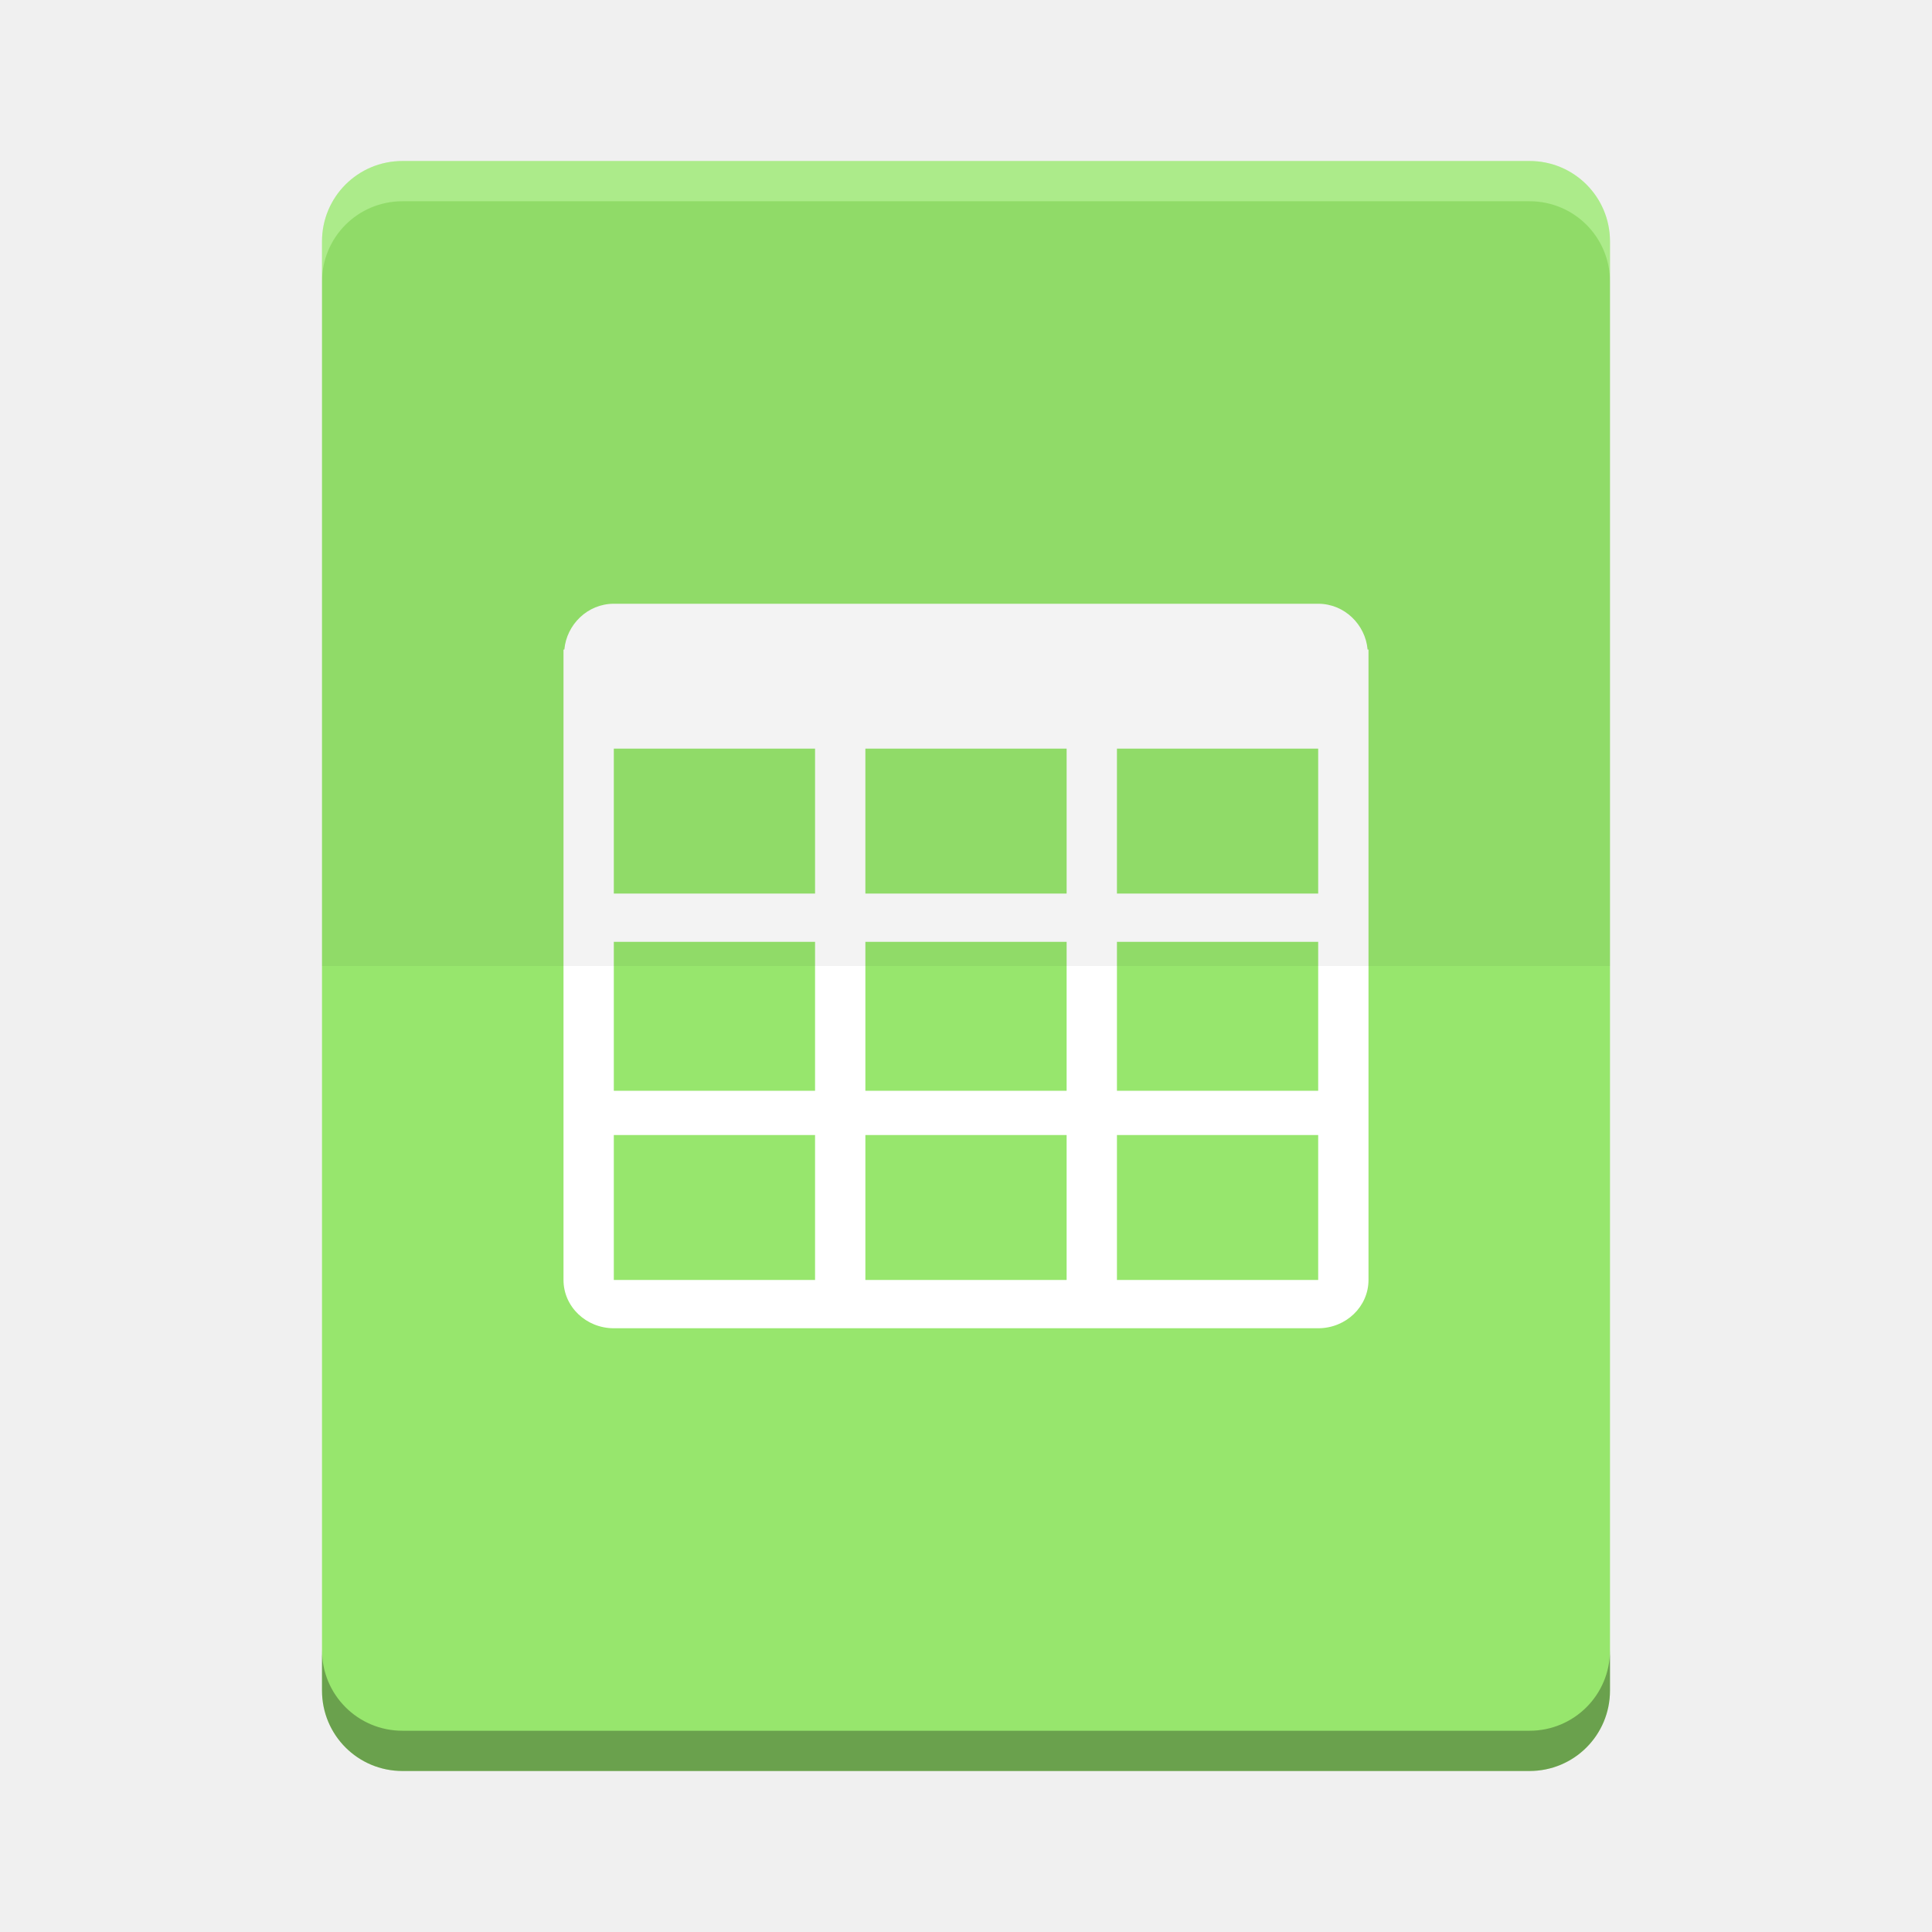
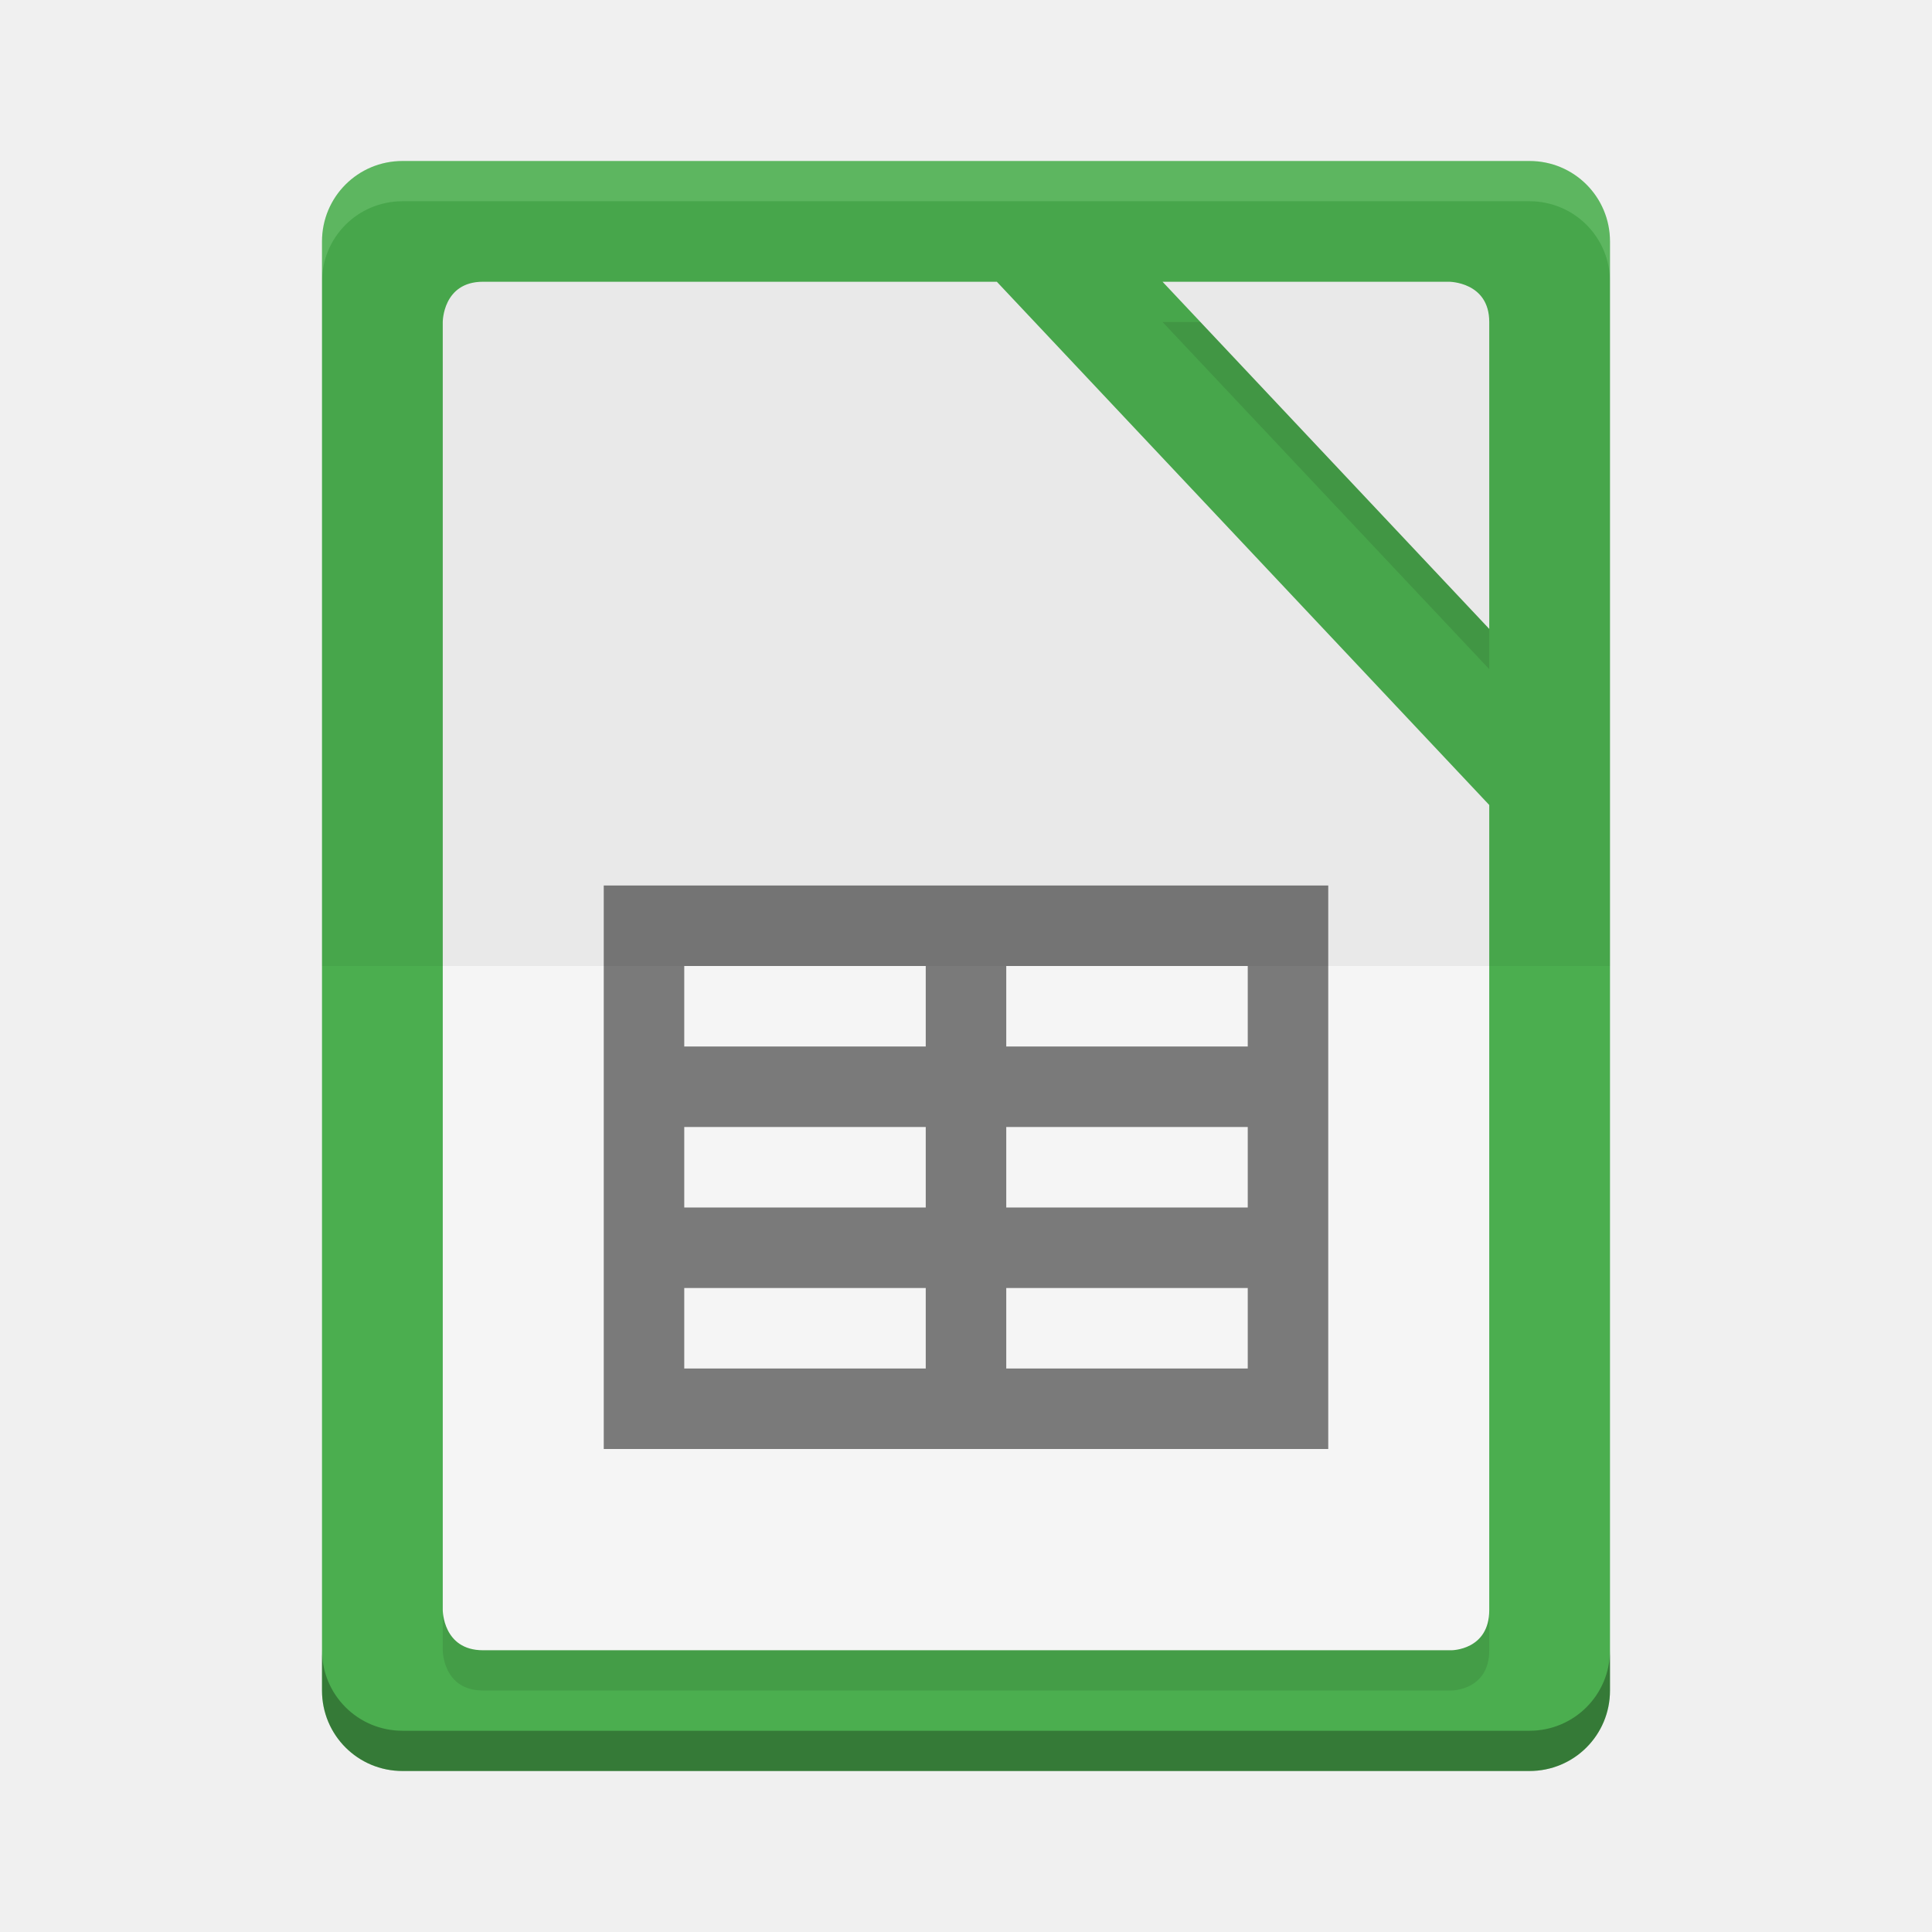
<svg xmlns="http://www.w3.org/2000/svg" id="svg2817" height="48" width="48" version="1.0">
+   <defs id="defs230" />
  <text id="text4087-2-6-5" opacity=".8" font-size="12.666px" xml:space="preserve" y="10.813" x="877.226" font-family="'Bitstream Vera Sans'" fill="#000000">
    <tspan id="tspan4089-7-2-9" y="10.813" x="877.226" />
  </text>
  <text id="text4087-2-6-5-5" opacity=".8" font-size="12.666px" xml:space="preserve" y="-29.929" x="901.187" font-family="'Bitstream Vera Sans'" fill="#000000">
    <tspan id="tspan4089-7-2-9-6" y="-29.929" x="901.187" />
  </text>
  <text id="text4087-2-6-5-2" opacity=".8" font-size="12.666px" xml:space="preserve" y="-60.007" x="-569.371" font-family="'Bitstream Vera Sans'" fill="#000000">
    <tspan id="tspan4089-7-2-9-2" y="-60.007" x="-569.371" />
  </text>
  <text id="text4087-2-6-5-59" opacity=".8" font-size="12.666px" xml:space="preserve" y="685.546" x="-2393.057" font-family="'Bitstream Vera Sans'" fill="#000000">
    <tspan id="tspan4089-7-2-9-4" y="685.546" x="-2393.057" />
  </text>
  <text id="text4087-2-6-5-1" opacity=".8" font-size="12.666px" xml:space="preserve" y="-445.328" x="-454.88" font-family="'Bitstream Vera Sans'" fill="#000000">
    <tspan id="tspan4089-7-2-9-7" y="-445.328" x="-454.88" />
  </text>
  <text id="text4087-2-6-5-7" opacity=".8" font-size="12.666px" xml:space="preserve" y="-858.798" x="352.722" font-family="'Bitstream Vera Sans'" fill="#000000">
    <tspan id="tspan4089-7-2-9-1" y="-858.798" x="352.722" />
  </text>
  <text id="text4087-2-6-5-5-3" opacity=".8" font-size="12.666px" xml:space="preserve" y="-899.54" x="376.683" font-family="'Bitstream Vera Sans'" fill="#000000">
    <tspan id="tspan4089-7-2-9-6-5" y="-899.54" x="376.683" />
  </text>
  <text id="text4087-2-6-5-3" opacity=".8" font-size="12.666px" xml:space="preserve" y="-906.75" x="-1114.78" font-family="'Bitstream Vera Sans'" fill="#000000">
    <tspan id="tspan4089-7-2-9-18" y="-906.75" x="-1114.78" />
  </text>
  <text id="text4087-2-6-5-4" opacity=".8" font-size="12.666px" xml:space="preserve" y="-1179.984" x="345.763" font-family="'Bitstream Vera Sans'" fill="#000000">
    <tspan id="tspan4089-7-2-9-9" y="-1179.984" x="345.763" />
  </text>
  <text id="text4087-2-6-5-7-1" opacity=".8" font-size="12.666px" xml:space="preserve" y="-553.293" x="1831.886" font-family="'Bitstream Vera Sans'" fill="#000000">
    <tspan id="tspan4089-7-2-9-1-8" y="-553.293" x="1831.886" />
  </text>
  <text id="text4087-2-6-5-5-5" opacity=".8" font-size="12.666px" xml:space="preserve" y="-594.034" x="1855.847" font-family="'Bitstream Vera Sans'" fill="#000000">
    <tspan id="tspan4089-7-2-9-6-9" y="-594.034" x="1855.847" />
  </text>
  <text id="text4087-2-6-5-75" opacity=".8" font-size="12.666px" xml:space="preserve" y="-601.244" x="364.384" font-family="'Bitstream Vera Sans'" fill="#000000">
    <tspan id="tspan4089-7-2-9-3" y="-601.244" x="364.384" />
  </text>
  <text id="text4087-2-6-5-4-8" opacity=".8" font-size="12.666px" xml:space="preserve" y="-874.478" x="1824.927" font-family="'Bitstream Vera Sans'" fill="#000000">
    <tspan id="tspan4089-7-2-9-9-8" y="-874.478" x="1824.927" />
  </text>
  <text id="text4087-2-6-5-45" opacity=".8" font-size="12.666px" xml:space="preserve" y="-649.336" x="-573.433" font-family="'Bitstream Vera Sans'" fill="#000000">
    <tspan id="tspan4089-7-2-9-75" y="-649.336" x="-573.433" />
  </text>
  <text id="text4087-2-6-5-59-7" opacity=".8" font-size="12.666px" xml:space="preserve" y="96.218" x="-2397.118" font-family="'Bitstream Vera Sans'" fill="#000000">
    <tspan id="tspan4089-7-2-9-4-0" y="96.218" x="-2397.118" />
  </text>
  <text id="text4087-2-6-5-8" opacity=".8" font-size="12.666px" xml:space="preserve" y="189.09" x="-682.363" font-family="'Bitstream Vera Sans'" fill="#000000">
    <tspan id="tspan4089-7-2-9-19" y="189.09" x="-682.363" />
  </text>
  <text id="text4087-2-6-5-7-5" opacity=".8" font-size="12.666px" xml:space="preserve" y="9.908" x="426.662" font-family="'Bitstream Vera Sans'" fill="#000000">
    <tspan id="tspan4089-7-2-9-1-2" y="9.908" x="426.662" />
  </text>
  <text id="text4087-2-6-5-5-0" opacity=".8" font-size="12.666px" xml:space="preserve" y="-30.834" x="450.622" font-family="'Bitstream Vera Sans'" fill="#000000">
    <tspan id="tspan4089-7-2-9-6-2" y="-30.834" x="450.622" />
  </text>
  <text id="text4087-2-6-5-26" opacity=".8" font-size="12.666px" xml:space="preserve" y="-38.044" x="-1040.841" font-family="'Bitstream Vera Sans'" fill="#000000">
    <tspan id="tspan4089-7-2-9-90" y="-38.044" x="-1040.841" />
  </text>
  <text id="text4087-2-6-5-4-3" opacity=".8" font-size="12.666px" xml:space="preserve" y="-311.278" x="419.702" font-family="'Bitstream Vera Sans'" fill="#000000">
    <tspan id="tspan4089-7-2-9-9-5" y="-311.278" x="419.702" />
  </text>
  <text id="text4087-2-6-5-55" opacity=".8" font-size="12.666px" xml:space="preserve" y="-40.758" x="-608.033" font-family="'Bitstream Vera Sans'" fill="#000000">
    <tspan id="tspan4089-7-2-9-32" y="-40.758" x="-608.033" />
  </text>
  <text id="text4087-2-6-5-59-9" opacity=".8" font-size="12.666px" xml:space="preserve" y="704.795" x="-2431.718" font-family="'Bitstream Vera Sans'" fill="#000000">
    <tspan id="tspan4089-7-2-9-4-1" y="704.795" x="-2431.718" />
  </text>
  <text id="text4087-2-6-5-1-8" opacity=".8" font-size="12.666px" xml:space="preserve" y="-902.289" x="-456.939" font-family="'Bitstream Vera Sans'" fill="#000000">
    <tspan id="tspan4089-7-2-9-7-8" y="-902.289" x="-456.939" />
  </text>
  <text id="text4087-2-6-5-7-8" opacity=".8" font-size="12.666px" xml:space="preserve" y="-1315.759" x="350.663" font-family="'Bitstream Vera Sans'" fill="#000000">
    <tspan id="tspan4089-7-2-9-1-9" y="-1315.759" x="350.663" />
  </text>
  <text id="text4087-2-6-5-5-52" opacity=".8" font-size="12.666px" xml:space="preserve" y="-1356.501" x="374.624" font-family="'Bitstream Vera Sans'" fill="#000000">
    <tspan id="tspan4089-7-2-9-6-4" y="-1356.501" x="374.624" />
  </text>
  <text id="text4087-2-6-5-3-4" opacity=".8" font-size="12.666px" xml:space="preserve" y="-1363.71" x="-1116.84" font-family="'Bitstream Vera Sans'" fill="#000000">
    <tspan id="tspan4089-7-2-9-18-3" y="-1363.71" x="-1116.84" />
  </text>
  <text id="text4087-2-6-5-4-7" opacity=".8" font-size="12.666px" xml:space="preserve" y="-1636.945" x="343.703" font-family="'Bitstream Vera Sans'" fill="#000000">
    <tspan id="tspan4089-7-2-9-9-54" y="-1636.945" x="343.703" />
  </text>
  <text id="text4087-2-6-5-7-1-2" opacity=".8" font-size="12.666px" xml:space="preserve" y="-1010.253" x="1829.826" font-family="'Bitstream Vera Sans'" fill="#000000">
    <tspan id="tspan4089-7-2-9-1-8-0" y="-1010.253" x="1829.826" />
  </text>
  <text id="text4087-2-6-5-5-5-6" opacity=".8" font-size="12.666px" xml:space="preserve" y="-1050.995" x="1853.787" font-family="'Bitstream Vera Sans'" fill="#000000">
    <tspan id="tspan4089-7-2-9-6-9-8" y="-1050.995" x="1853.787" />
  </text>
  <text id="text4087-2-6-5-75-4" opacity=".8" font-size="12.666px" xml:space="preserve" y="-1058.205" x="362.324" font-family="'Bitstream Vera Sans'" fill="#000000">
    <tspan id="tspan4089-7-2-9-3-9" y="-1058.205" x="362.324" />
  </text>
  <text id="text4087-2-6-5-4-8-1" opacity=".8" font-size="12.666px" xml:space="preserve" y="-1331.439" x="1822.867" font-family="'Bitstream Vera Sans'" fill="#000000">
    <tspan id="tspan4089-7-2-9-9-8-8" y="-1331.439" x="1822.867" />
  </text>
  <text id="text4087-2-6-5-45-0" opacity=".8" font-size="12.666px" xml:space="preserve" y="-1106.296" x="-575.492" font-family="'Bitstream Vera Sans'" fill="#000000">
    <tspan id="tspan4089-7-2-9-75-2" y="-1106.296" x="-575.492" />
  </text>
  <text id="text4087-2-6-5-59-5" opacity=".8" font-size="12.666px" xml:space="preserve" y="-360.743" x="-2399.178" font-family="'Bitstream Vera Sans'" fill="#000000">
    <tspan id="tspan4089-7-2-9-4-00" y="-360.743" x="-2399.178" />
  </text>
  <text id="text4087-2-6-5-264" opacity=".8" font-size="12.666px" xml:space="preserve" y="-267.87" x="-684.422" font-family="'Bitstream Vera Sans'" fill="#000000">
    <tspan id="tspan4089-7-2-9-8" y="-267.87" x="-684.422" />
  </text>
  <text id="text4087-2-6-5-42" opacity=".8" font-size="12.666px" xml:space="preserve" y="-26.956" x="155.592" font-family="'Bitstream Vera Sans'" fill="#000000">
    <tspan id="tspan4089-7-2-9-93" y="-26.956" x="155.592" />
  </text>
  <text id="text4087-2-6-5-5-05" opacity=".8" font-size="12.666px" xml:space="preserve" y="-67.698" x="179.553" font-family="'Bitstream Vera Sans'" fill="#000000">
    <tspan id="tspan4089-7-2-9-6-49" y="-67.698" x="179.553" />
  </text>
  <text id="text4087-2-6-5-1-4" opacity=".8" font-size="12.666px" xml:space="preserve" y="-261.727" x="-1090.263" font-family="'Bitstream Vera Sans'" fill="#000000">
    <tspan id="tspan4089-7-2-9-7-7" y="-261.727" x="-1090.263" />
  </text>
  <text id="text4087-2-6-5-7-56" opacity=".8" font-size="12.666px" xml:space="preserve" y="-675.197" x="-282.661" font-family="'Bitstream Vera Sans'" fill="#000000">
    <tspan id="tspan4089-7-2-9-1-1" y="-675.197" x="-282.661" />
  </text>
  <text id="text4087-2-6-5-5-8" opacity=".8" font-size="12.666px" xml:space="preserve" y="-715.938" x="-258.7" font-family="'Bitstream Vera Sans'" fill="#000000">
    <tspan id="tspan4089-7-2-9-6-7" y="-715.938" x="-258.7" />
  </text>
  <text id="text4087-2-6-5-3-42" opacity=".8" font-size="12.666px" xml:space="preserve" y="-723.148" x="-1750.164" font-family="'Bitstream Vera Sans'" fill="#000000">
    <tspan id="tspan4089-7-2-9-18-39" y="-723.148" x="-1750.164" />
  </text>
  <text id="text4087-2-6-5-4-4" opacity=".8" font-size="12.666px" xml:space="preserve" y="-996.383" x="-289.621" font-family="'Bitstream Vera Sans'" fill="#000000">
    <tspan id="tspan4089-7-2-9-9-3" y="-996.383" x="-289.621" />
  </text>
  <text id="text4087-2-6-5-7-1-0" opacity=".8" font-size="12.666px" xml:space="preserve" y="-369.691" x="1196.503" font-family="'Bitstream Vera Sans'" fill="#000000">
    <tspan id="tspan4089-7-2-9-1-8-5" y="-369.691" x="1196.503" />
  </text>
  <text id="text4087-2-6-5-5-5-5" opacity=".8" font-size="12.666px" xml:space="preserve" y="-410.433" x="1220.463" font-family="'Bitstream Vera Sans'" fill="#000000">
    <tspan id="tspan4089-7-2-9-6-9-2" y="-410.433" x="1220.463" />
  </text>
  <text id="text4087-2-6-5-75-9" opacity=".8" font-size="12.666px" xml:space="preserve" y="-417.643" x="-271" font-family="'Bitstream Vera Sans'" fill="#000000">
    <tspan id="tspan4089-7-2-9-3-1" y="-417.643" x="-271" />
  </text>
  <text id="text4087-2-6-5-4-8-18" opacity=".8" font-size="12.666px" xml:space="preserve" y="-690.877" x="1189.543" font-family="'Bitstream Vera Sans'" fill="#000000">
    <tspan id="tspan4089-7-2-9-9-8-4" y="-690.877" x="1189.543" />
  </text>
  <text id="text4087-2-6-5-45-3" opacity=".8" font-size="12.666px" xml:space="preserve" y="-465.734" x="-1208.816" font-family="'Bitstream Vera Sans'" fill="#000000">
    <tspan id="tspan4089-7-2-9-75-7" y="-465.734" x="-1208.816" />
  </text>
  <text id="text4087-2-6-5-59-8" opacity=".8" font-size="12.666px" xml:space="preserve" y="279.819" x="-3032.502" font-family="'Bitstream Vera Sans'" fill="#000000">
    <tspan id="tspan4089-7-2-9-4-2" y="279.819" x="-3032.502" />
  </text>
  <g id="layer4-0" transform="matrix(.90475 0 0 .90475 -716.75 -676.29)">
    <text id="text4087-2-6-5-20" opacity=".8" font-size="14px" xml:space="preserve" y="1159.415" x="-664.274" font-family="'Bitstream Vera Sans'" fill="#000000">
      <tspan id="tspan4089-7-2-9-82" y="1159.415" x="-664.274" />
    </text>
  </g>
  <text id="text4087-2-6-5-9" opacity=".8" font-size="12.666px" xml:space="preserve" y="18.051" x="877.226" font-family="'Bitstream Vera Sans'" fill="#000000">
    <tspan id="tspan4089-7-2-9-43" y="18.051" x="877.226" />
  </text>
  <text id="text4087-2-6-5-5-51" opacity=".8" font-size="12.666px" xml:space="preserve" y="-22.691" x="901.187" font-family="'Bitstream Vera Sans'" fill="#000000">
    <tspan id="tspan4089-7-2-9-6-74" y="-22.691" x="901.187" />
  </text>
  <text id="text4087-2-6-5-2-3" opacity=".8" font-size="12.666px" xml:space="preserve" y="-52.769" x="-569.371" font-family="'Bitstream Vera Sans'" fill="#000000">
    <tspan id="tspan4089-7-2-9-2-1" y="-52.769" x="-569.371" />
  </text>
  <text id="text4087-2-6-5-59-4" opacity=".8" font-size="12.666px" xml:space="preserve" y="692.784" x="-2393.057" font-family="'Bitstream Vera Sans'" fill="#000000">
    <tspan id="tspan4089-7-2-9-4-6" y="692.784" x="-2393.057" />
  </text>
  <text id="text4087-2-6-5-1-9" opacity=".8" font-size="12.666px" xml:space="preserve" y="-438.09" x="-454.88" font-family="'Bitstream Vera Sans'" fill="#000000">
    <tspan id="tspan4089-7-2-9-7-4" y="-438.09" x="-454.88" />
  </text>
  <text id="text4087-2-6-5-7-2" opacity=".8" font-size="12.666px" xml:space="preserve" y="-851.56" x="352.722" font-family="'Bitstream Vera Sans'" fill="#000000">
    <tspan id="tspan4089-7-2-9-1-26" y="-851.56" x="352.722" />
  </text>
  <text id="text4087-2-6-5-5-3-4" opacity=".8" font-size="12.666px" xml:space="preserve" y="-892.302" x="376.683" font-family="'Bitstream Vera Sans'" fill="#000000">
    <tspan id="tspan4089-7-2-9-6-5-1" y="-892.302" x="376.683" />
  </text>
  <text id="text4087-2-6-5-3-2" opacity=".8" font-size="12.666px" xml:space="preserve" y="-899.512" x="-1114.78" font-family="'Bitstream Vera Sans'" fill="#000000">
    <tspan id="tspan4089-7-2-9-18-8" y="-899.512" x="-1114.78" />
  </text>
  <text id="text4087-2-6-5-4-89" opacity=".8" font-size="12.666px" xml:space="preserve" y="-1172.746" x="345.763" font-family="'Bitstream Vera Sans'" fill="#000000">
    <tspan id="tspan4089-7-2-9-9-2" y="-1172.746" x="345.763" />
  </text>
  <text id="text4087-2-6-5-7-1-8" opacity=".8" font-size="12.666px" xml:space="preserve" y="-546.055" x="1831.886" font-family="'Bitstream Vera Sans'" fill="#000000">
    <tspan id="tspan4089-7-2-9-1-8-8" y="-546.055" x="1831.886" />
  </text>
  <text id="text4087-2-6-5-5-5-8" opacity=".8" font-size="12.666px" xml:space="preserve" y="-586.797" x="1855.847" font-family="'Bitstream Vera Sans'" fill="#000000">
    <tspan id="tspan4089-7-2-9-6-9-6" y="-586.797" x="1855.847" />
  </text>
  <text id="text4087-2-6-5-75-8" opacity=".8" font-size="12.666px" xml:space="preserve" y="-594.006" x="364.384" font-family="'Bitstream Vera Sans'" fill="#000000">
    <tspan id="tspan4089-7-2-9-3-3" y="-594.006" x="364.384" />
  </text>
  <text id="text4087-2-6-5-4-8-8" opacity=".8" font-size="12.666px" xml:space="preserve" y="-867.24" x="1824.927" font-family="'Bitstream Vera Sans'" fill="#000000">
    <tspan id="tspan4089-7-2-9-9-8-3" y="-867.24" x="1824.927" />
  </text>
  <text id="text4087-2-6-5-45-33" opacity=".8" font-size="12.666px" xml:space="preserve" y="-642.098" x="-573.433" font-family="'Bitstream Vera Sans'" fill="#000000">
    <tspan id="tspan4089-7-2-9-75-8" y="-642.098" x="-573.433" />
  </text>
  <text id="text4087-2-6-5-59-7-0" opacity=".8" font-size="12.666px" xml:space="preserve" y="103.456" x="-2397.118" font-family="'Bitstream Vera Sans'" fill="#000000">
    <tspan id="tspan4089-7-2-9-4-0-4" y="103.456" x="-2397.118" />
  </text>
  <text id="text4087-2-6-5-8-7" opacity=".8" font-size="12.666px" xml:space="preserve" y="196.328" x="-682.363" font-family="'Bitstream Vera Sans'" fill="#000000">
    <tspan id="tspan4089-7-2-9-19-6" y="196.328" x="-682.363" />
  </text>
  <text id="text4087-2-6-5-7-5-8" opacity=".8" font-size="12.666px" xml:space="preserve" y="17.146" x="426.662" font-family="'Bitstream Vera Sans'" fill="#000000">
    <tspan id="tspan4089-7-2-9-1-2-9" y="17.146" x="426.662" />
  </text>
  <text id="text4087-2-6-5-5-0-0" opacity=".8" font-size="12.666px" xml:space="preserve" y="-23.596" x="450.622" font-family="'Bitstream Vera Sans'" fill="#000000">
    <tspan id="tspan4089-7-2-9-6-2-6" y="-23.596" x="450.622" />
  </text>
  <text id="text4087-2-6-5-26-8" opacity=".8" font-size="12.666px" xml:space="preserve" y="-30.806" x="-1040.841" font-family="'Bitstream Vera Sans'" fill="#000000">
    <tspan id="tspan4089-7-2-9-90-7" y="-30.806" x="-1040.841" />
  </text>
  <text id="text4087-2-6-5-4-3-9" opacity=".8" font-size="12.666px" xml:space="preserve" y="-304.04" x="419.702" font-family="'Bitstream Vera Sans'" fill="#000000">
    <tspan id="tspan4089-7-2-9-9-5-0" y="-304.04" x="419.702" />
  </text>
  <text id="text4087-2-6-5-55-3" opacity=".8" font-size="12.666px" xml:space="preserve" y="-33.52" x="-608.033" font-family="'Bitstream Vera Sans'" fill="#000000">
    <tspan id="tspan4089-7-2-9-32-3" y="-33.52" x="-608.033" />
  </text>
  <text id="text4087-2-6-5-59-9-3" opacity=".8" font-size="12.666px" xml:space="preserve" y="712.033" x="-2431.718" font-family="'Bitstream Vera Sans'" fill="#000000">
    <tspan id="tspan4089-7-2-9-4-1-7" y="712.033" x="-2431.718" />
  </text>
  <text id="text4087-2-6-5-1-8-3" opacity=".8" font-size="12.666px" xml:space="preserve" y="-895.051" x="-456.939" font-family="'Bitstream Vera Sans'" fill="#000000">
    <tspan id="tspan4089-7-2-9-7-8-2" y="-895.051" x="-456.939" />
  </text>
  <text id="text4087-2-6-5-7-8-6" opacity=".8" font-size="12.666px" xml:space="preserve" y="-1308.521" x="350.663" font-family="'Bitstream Vera Sans'" fill="#000000">
    <tspan id="tspan4089-7-2-9-1-9-5" y="-1308.521" x="350.663" />
  </text>
  <text id="text4087-2-6-5-5-52-2" opacity=".8" font-size="12.666px" xml:space="preserve" y="-1349.263" x="374.624" font-family="'Bitstream Vera Sans'" fill="#000000">
    <tspan id="tspan4089-7-2-9-6-4-6" y="-1349.263" x="374.624" />
  </text>
  <text id="text4087-2-6-5-3-4-5" opacity=".8" font-size="12.666px" xml:space="preserve" y="-1356.472" x="-1116.84" font-family="'Bitstream Vera Sans'" fill="#000000">
    <tspan id="tspan4089-7-2-9-18-3-8" y="-1356.472" x="-1116.84" />
  </text>
  <text id="text4087-2-6-5-4-7-7" opacity=".8" font-size="12.666px" xml:space="preserve" y="-1629.707" x="343.703" font-family="'Bitstream Vera Sans'" fill="#000000">
    <tspan id="tspan4089-7-2-9-9-54-9" y="-1629.707" x="343.703" />
  </text>
  <text id="text4087-2-6-5-7-1-2-6" opacity=".8" font-size="12.666px" xml:space="preserve" y="-1003.015" x="1829.826" font-family="'Bitstream Vera Sans'" fill="#000000">
    <tspan id="tspan4089-7-2-9-1-8-0-0" y="-1003.015" x="1829.826" />
  </text>
  <text id="text4087-2-6-5-5-5-6-4" opacity=".8" font-size="12.666px" xml:space="preserve" y="-1043.757" x="1853.787" font-family="'Bitstream Vera Sans'" fill="#000000">
    <tspan id="tspan4089-7-2-9-6-9-8-1" y="-1043.757" x="1853.787" />
  </text>
  <text id="text4087-2-6-5-75-4-0" opacity=".8" font-size="12.666px" xml:space="preserve" y="-1050.967" x="362.324" font-family="'Bitstream Vera Sans'" fill="#000000">
    <tspan id="tspan4089-7-2-9-3-9-4" y="-1050.967" x="362.324" />
  </text>
  <text id="text4087-2-6-5-4-8-1-8" opacity=".8" font-size="12.666px" xml:space="preserve" y="-1324.201" x="1822.867" font-family="'Bitstream Vera Sans'" fill="#000000">
    <tspan id="tspan4089-7-2-9-9-8-8-7" y="-1324.201" x="1822.867" />
  </text>
  <text id="text4087-2-6-5-45-0-0" opacity=".8" font-size="12.666px" xml:space="preserve" y="-1099.058" x="-575.492" font-family="'Bitstream Vera Sans'" fill="#000000">
    <tspan id="tspan4089-7-2-9-75-2-8" y="-1099.058" x="-575.492" />
  </text>
  <text id="text4087-2-6-5-59-5-6" opacity=".8" font-size="12.666px" xml:space="preserve" y="-353.505" x="-2399.178" font-family="'Bitstream Vera Sans'" fill="#000000">
    <tspan id="tspan4089-7-2-9-4-00-2" y="-353.505" x="-2399.178" />
  </text>
  <text id="text4087-2-6-5-264-4" opacity=".8" font-size="12.666px" xml:space="preserve" y="-260.632" x="-684.422" font-family="'Bitstream Vera Sans'" fill="#000000">
    <tspan id="tspan4089-7-2-9-8-7" y="-260.632" x="-684.422" />
  </text>
  <text id="text4087-2-6-5-42-9" opacity=".8" font-size="12.666px" xml:space="preserve" y="-19.718" x="155.592" font-family="'Bitstream Vera Sans'" fill="#000000">
    <tspan id="tspan4089-7-2-9-93-3" y="-19.718" x="155.592" />
  </text>
  <text id="text4087-2-6-5-5-05-9" opacity=".8" font-size="12.666px" xml:space="preserve" y="-60.46" x="179.553" font-family="'Bitstream Vera Sans'" fill="#000000">
    <tspan id="tspan4089-7-2-9-6-49-2" y="-60.46" x="179.553" />
  </text>
  <text id="text4087-2-6-5-1-4-8" opacity=".8" font-size="12.666px" xml:space="preserve" y="-254.489" x="-1090.263" font-family="'Bitstream Vera Sans'" fill="#000000">
    <tspan id="tspan4089-7-2-9-7-7-3" y="-254.489" x="-1090.263" />
  </text>
  <text id="text4087-2-6-5-7-56-0" opacity=".8" font-size="12.666px" xml:space="preserve" y="-667.959" x="-282.661" font-family="'Bitstream Vera Sans'" fill="#000000">
    <tspan id="tspan4089-7-2-9-1-1-1" y="-667.959" x="-282.661" />
  </text>
  <text id="text4087-2-6-5-5-8-7" opacity=".8" font-size="12.666px" xml:space="preserve" y="-708.701" x="-258.7" font-family="'Bitstream Vera Sans'" fill="#000000">
    <tspan id="tspan4089-7-2-9-6-7-8" y="-708.701" x="-258.7" />
  </text>
  <text id="text4087-2-6-5-3-42-9" opacity=".8" font-size="12.666px" xml:space="preserve" y="-715.91" x="-1750.164" font-family="'Bitstream Vera Sans'" fill="#000000">
    <tspan id="tspan4089-7-2-9-18-39-1" y="-715.91" x="-1750.164" />
  </text>
  <text id="text4087-2-6-5-4-4-5" opacity=".8" font-size="12.666px" xml:space="preserve" y="-989.144" x="-289.621" font-family="'Bitstream Vera Sans'" fill="#000000">
    <tspan id="tspan4089-7-2-9-9-3-4" y="-989.144" x="-289.621" />
  </text>
  <text id="text4087-2-6-5-7-1-0-9" opacity=".8" font-size="12.666px" xml:space="preserve" y="-362.453" x="1196.503" font-family="'Bitstream Vera Sans'" fill="#000000">
    <tspan id="tspan4089-7-2-9-1-8-5-2" y="-362.453" x="1196.503" />
  </text>
  <text id="text4087-2-6-5-5-5-5-5" opacity=".8" font-size="12.666px" xml:space="preserve" y="-403.195" x="1220.463" font-family="'Bitstream Vera Sans'" fill="#000000">
    <tspan id="tspan4089-7-2-9-6-9-2-7" y="-403.195" x="1220.463" />
  </text>
  <text id="text4087-2-6-5-75-9-4" opacity=".8" font-size="12.666px" xml:space="preserve" y="-410.405" x="-271" font-family="'Bitstream Vera Sans'" fill="#000000">
    <tspan id="tspan4089-7-2-9-3-1-9" y="-410.405" x="-271" />
  </text>
  <text id="text4087-2-6-5-4-8-18-9" opacity=".8" font-size="12.666px" xml:space="preserve" y="-683.639" x="1189.543" font-family="'Bitstream Vera Sans'" fill="#000000">
    <tspan id="tspan4089-7-2-9-9-8-4-4" y="-683.639" x="1189.543" />
  </text>
  <text id="text4087-2-6-5-45-3-5" opacity=".8" font-size="12.666px" xml:space="preserve" y="-458.496" x="-1208.816" font-family="'Bitstream Vera Sans'" fill="#000000">
    <tspan id="tspan4089-7-2-9-75-7-9" y="-458.496" x="-1208.816" />
  </text>
  <text id="text4087-2-6-5-59-8-3" opacity=".8" font-size="12.666px" xml:space="preserve" y="287.057" x="-3032.502" font-family="'Bitstream Vera Sans'" fill="#000000">
    <tspan id="tspan4089-7-2-9-4-2-5" y="287.057" x="-3032.502" />
  </text>
  <g id="layer4-0-7" transform="matrix(.90475 0 0 .90475 -716.75 -669.05)">
    <text id="text4087-2-6-5-20-0" opacity=".8" font-size="14px" xml:space="preserve" y="1159.415" x="-664.274" font-family="'Bitstream Vera Sans'" fill="#000000">
      <tspan id="tspan4089-7-2-9-82-8" y="1159.415" x="-664.274" />
    </text>
  </g>
  <text id="text7276" font-size="12.666px" xml:space="preserve" y="-361.225" x="435.904" font-family="'Droid Sans'" fill="#000000">
    <tspan id="tspan7278" y="-361.225" x="435.904" />
    <tspan id="tspan7280" y="-345.392" x="435.904" />
  </text>
  <text id="text4087-2-6-5-51" opacity=".8" font-size="12.666px" xml:space="preserve" y="-843.27" x="901.088" font-family="'Bitstream Vera Sans'" fill="#000000">
    <tspan id="tspan4089-7-2-9-97" y="-843.27" x="901.088" />
  </text>
  <text id="text4087-2-6-5-59-2" opacity=".8" font-size="12.666px" xml:space="preserve" y="-97.717" x="-922.598" font-family="'Bitstream Vera Sans'" fill="#000000">
    <tspan id="tspan4089-7-2-9-4-4" y="-97.717" x="-922.598" />
  </text>
  <text id="text4087-2-6-5-7-7" opacity=".8" font-size="12.666px" xml:space="preserve" y="-1128.266" x="1628.168" font-family="'Bitstream Vera Sans'" fill="#000000">
    <tspan id="tspan4089-7-2-9-1-6" y="-1128.266" x="1628.168" />
  </text>
  <text id="text4087-2-6-5-5-6" opacity=".8" font-size="12.666px" xml:space="preserve" y="-1169.008" x="1652.129" font-family="'Bitstream Vera Sans'" fill="#000000">
    <tspan id="tspan4089-7-2-9-6-53" y="-1169.008" x="1652.129" />
  </text>
  <text id="text4087-2-6-5-54" opacity=".8" font-size="12.666px" xml:space="preserve" y="-1176.217" x="160.665" font-family="'Bitstream Vera Sans'" fill="#000000">
    <tspan id="tspan4089-7-2-9-0" y="-1176.217" x="160.665" />
  </text>
  <text id="text4087-2-6-5-4-1" opacity=".8" font-size="12.666px" xml:space="preserve" y="-1449.452" x="1621.208" font-family="'Bitstream Vera Sans'" fill="#000000">
    <tspan id="tspan4089-7-2-9-9-28" y="-1449.452" x="1621.208" />
  </text>
-   <path id="rect4203" fill="#97e66d" d="m40 42v-36c0-1.108-0.892-2-2-2h-28c-1.108 0-2 0.892-2 2v36c0 1.108 0.892 2 2 2h28c1.108 0 2-0.892 2-2z" />
-   <path id="rect4199" opacity=".2" fill="#fff" d="m10 4c-1.108 0-2 0.892-2 2v1c0-1.108 0.892-2 2-2h28c1.108 0 2 0.892 2 2v-1c0-1.108-0.892-2-2-2z" />
-   <g id="g4874" transform="matrix(1.25,0,0,1.2,14,14.4)" fill="#fff">
-     <g id="g4832" fill="#fff">
-       <g id="g4834" fill="#fff">
-         <path id="path4836" d="m15.982 1.448c-0.043-0.515-0.459-0.948-0.982-0.948h-14c-0.523 0-0.939 0.433-0.983 0.948h-0.017v13.052c0 0.552 0.448 1 1 1h14c0.552 0 1-0.448 1-1v-13.052h-0.018zm-10.982 13.052h-4v-3h4v3zm0-3.917h-4v-3.083h4v3.083zm0-4.083h-4v-3h4v3zm5 8h-4v-3h4v3zm0-3.917h-4v-3.083h4v3.083zm0-4.083h-4v-3h4v3zm5 8h-4v-3h4v3zm0-3.917h-4v-3.083h4v3.083zm0-4.083h-4v-3h4v3z" fill="#fff" />
-       </g>
-     </g>
-   </g>
-   <path id="path4009" opacity=".05" style="enable-background:new" d="m38 5c1.108 0 2 0.892 2 2v17h-32v-17c0-1.108 0.892-2 2-2z" />
-   <path id="rect4279" opacity=".3" d="m8 41v1c0 1.108 0.892 2 2 2h28c1.108 0 2-0.892 2-2v-1c0 1.108-0.892 2-2 2h-28c-1.108 0-2-0.892-2-2z" />
+   <path id="path4450" d="M 40,42 40,6 C 40,4.892 39.108,4 38,4 L 10,4 C 8.892,4 8,4.892 8,6 l 0,36 c 0,1.108 0.892,2 2,2 l 28,0 c 1.108,0 2,-0.892 2,-2 z" style="fill:#4bae4f;fill-opacity:1;stroke:none" />
+   <path style="opacity:0.1;fill:#000000;fill-opacity:1;stroke:none;stroke-width:6;stroke-linecap:round;stroke-linejoin:round;stroke-miterlimit:4;stroke-dasharray:none;stroke-opacity:1" d="m 12,8 c -1,0 -1,1 -1,1 l 0,32 c 0,0 0,1 1,1 l 24.062,0 C 36.062,42 37,42 37,41 L 37,21 24.766,8 Z M 28.883,8 37,16.625 37,9 C 37,8 36,8 36,8 Z" id="path4504" />
+   <path id="path4458" d="M 10,4 C 8.892,4 8,4.892 8,6 L 8,7 C 8,5.892 8.892,5 10,5 l 28,0 c 1.108,0 2,0.892 2,2 L 40,6 C 40,4.892 39.108,4 38,4 Z" style="opacity:0.1;fill:#ffffff;fill-opacity:1;stroke:none" />
+   <path id="path4460" d="m 12,7 c -1,0 -1,1 -1,1 l 0,32 c 0,0 0,1 1,1 l 24.062,0 C 36.062,41 37,41 37,40 L 37,20 24.766,7 Z M 28.883,7 37,15.625 37,8 C 37,7 36,7 36,7 Z" style="opacity:1;fill:#f5f5f5;fill-opacity:1;stroke:none;stroke-width:6;stroke-linecap:round;stroke-linejoin:round;stroke-miterlimit:4;stroke-dasharray:none;stroke-opacity:1" />
+   <path id="path4462" d="m 38,5 c 1.108,0 2,0.892 2,2 L 40,24 8,24 8,7 C 8,5.892 8.892,5 10,5 Z" style="display:inline;opacity:0.05;fill:#000000;fill-opacity:1;stroke:none;enable-background:new" />
+   <path style="display:inline;opacity:0.5;fill:#000000;fill-opacity:1;stroke:none;stroke-width:0;stroke-linecap:butt;stroke-linejoin:miter;stroke-miterlimit:4;stroke-dasharray:none;stroke-dashoffset:0;stroke-opacity:1;filter:url(#filter14069);enable-background:new" d="m 15,36 18,0 0,-14 -18,0 z m 2,-12 6,0 0,2 -6,0 z m 8,0 6,0 0,2 -6,0 z m -8,4 6,0 0,2 -6,0 z m 8,0 6,0 0,2 -6,0 z m -8,4 6,0 0,2 -6,0 z m 8,0 6,0 0,2 -6,0 z" id="rect11845-1" />
+   <path style="opacity:0.3;fill:#000000;fill-opacity:1;stroke:none" d="m 8,41 0,1 c 0,1.108 0.892,2 2,2 l 28,0 c 1.108,0 2,-0.892 2,-2 l 0,-1 c 0,1.108 -0.892,2 -2,2 L 10,43 C 8.892,43 8,42.108 8,41 Z" id="path4499" />
</svg>
